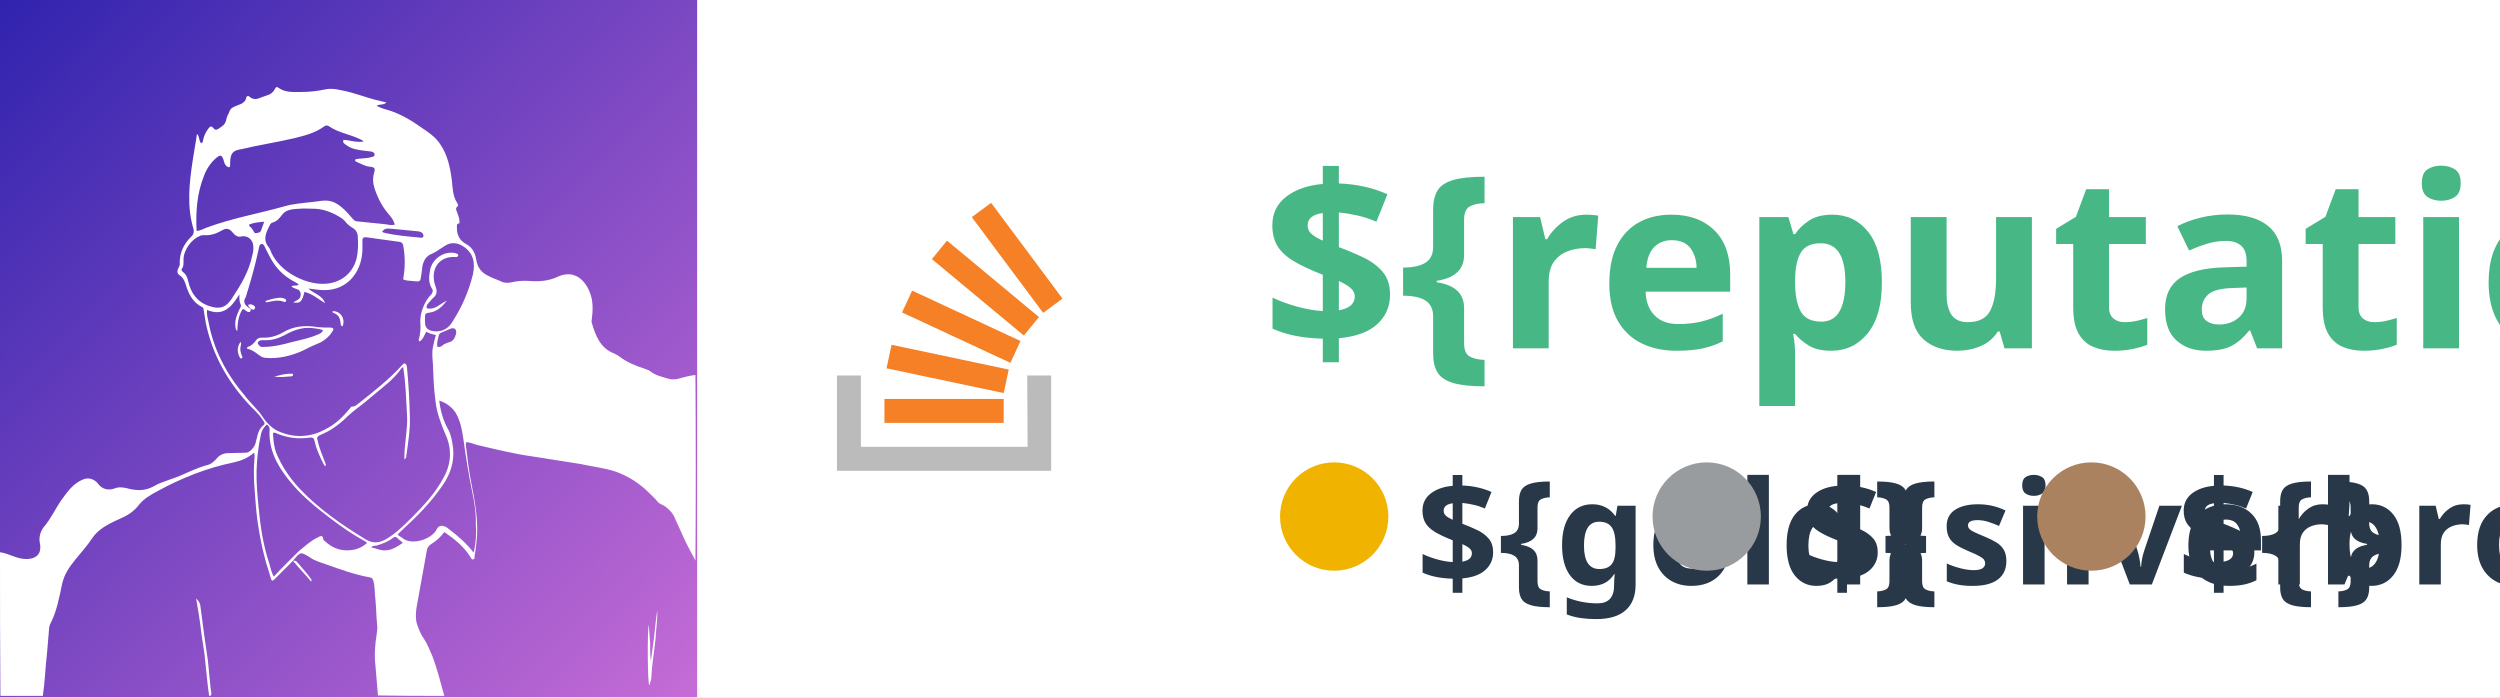
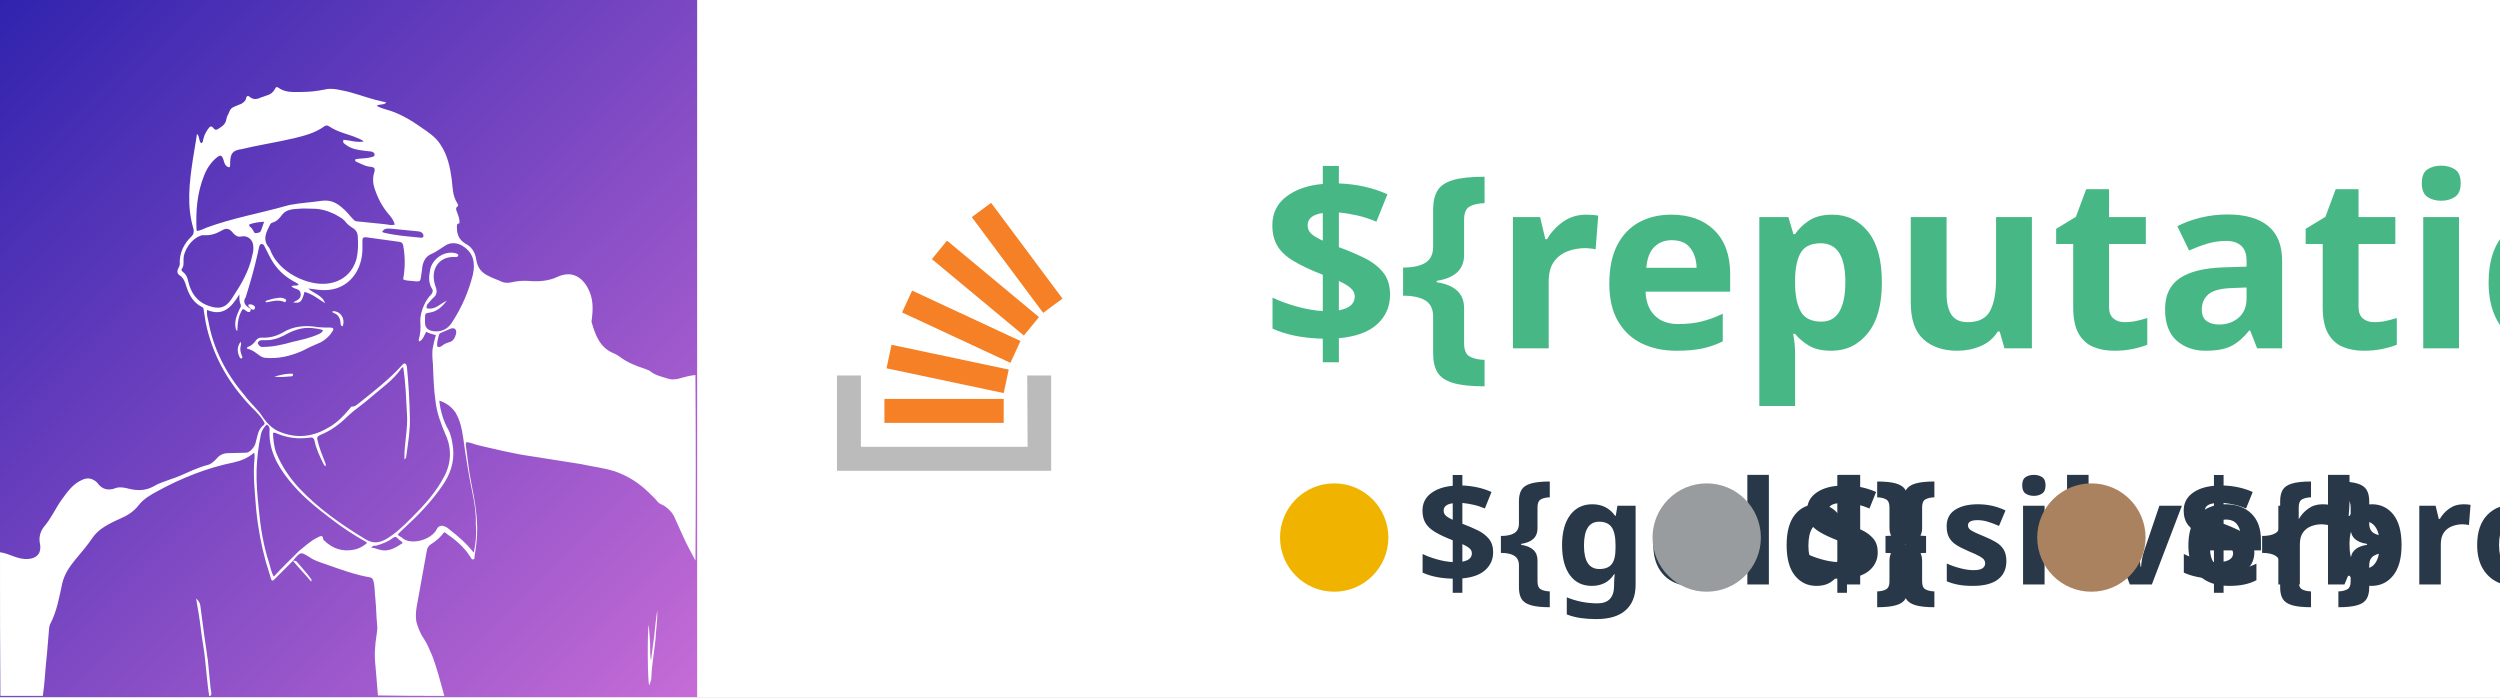
<svg xmlns="http://www.w3.org/2000/svg" version="1.1" id="Layer_1" x="0px" y="0px" viewBox="0 0 595.3 166" style="enable-background:new 0 0 595.3 166;" xml:space="preserve">
  <style type="text/css">
	.st0{fill:#FFFFFF;}
	.st1{fill:url(#SVGID_1_);}
	.st2{fill-rule:evenodd;clip-rule:evenodd;fill:#BBBBBB;}
	.st3{fill:#F58025;}
	.st4{fill:#47B885;}
	.st5{font-family:-apple-system,BlinkMacSystemFont,"Segoe UI","Noto Sans",Helvetica,Arial,sans-serif,"Apple Color Emoji","Segoe UI Emoji"; font-weight:bold;}
	.st6{font-size:57.238px;}
	.st7{fill:#283848;}
	.st8{font-size:34.343px;}
	.st9{fill-rule:evenodd;clip-rule:evenodd;fill:#F0B400;}
	.st10{fill-rule:evenodd;clip-rule:evenodd;fill:#999C9F;}
	.st11{fill-rule:evenodd;clip-rule:evenodd;fill:#AB825F;}
</style>
  <rect x="166" class="st0" width="429.3" height="166" />
  <g id="Layer_1_00000143593139201819616030000004613165705579663764_">
    <g id="Layer_1_00000039092640790402081190000010982682972461611683_">
      <linearGradient id="SVGID_1_" gradientUnits="userSpaceOnUse" x1="-2.451511e-03" y1="-337.998" x2="1.018" y2="-336.988" gradientTransform="matrix(166 0 0 166 0 56108.008)">
        <stop offset="0" style="stop-color:#3023AE" />
        <stop offset="1" style="stop-color:#C86DD7" />
      </linearGradient>
      <path class="st1" d="M0,0h166v166H0V0z" />
      <g>
        <path class="st2" d="M244.6,89.4h5.7v22.7h-51V89.4h5.7v17h39.7L244.6,89.4L244.6,89.4z" />
        <path class="st3" d="M211.1,87.7l27.9,5.9l1.2-5.6l-27.9-5.9L211.1,87.7z M214.8,74.4l25.8,12l2.4-5.2l-25.8-12L214.8,74.4z      M221.9,61.7l21.9,18.2l3.6-4.4l-21.9-18.2L221.9,61.7z M236,48.3l-4.6,3.4l17,22.8l4.6-3.4L236,48.3z M210.6,100.7H239V95h-28.4     V100.7L210.6,100.7z" />
      </g>
      <text transform="matrix(1 0 0 1 300.499 82.9445)" class="st4 st5 st6">${reputation}</text>
      <text transform="matrix(1 0 0 1 518.4951 139.1691)" class="st7 st5 st8">${bronze}</text>
      <text transform="matrix(1 0 0 1 428.8154 139.1691)" class="st7 st5 st8">${silver}</text>
      <text transform="matrix(1 0 0 1 337.2344 139.1691)" class="st7 st5 st8">${gold}</text>
-       <circle class="st9" cx="317.7" cy="123" r="12.9" />
-       <circle class="st10" cx="406.4" cy="123" r="12.9" />
-       <circle class="st11" cx="498" cy="123" r="12.9" />
+       <circle class="st9" cx="317.7" cy="128" r="12.9" />
+       <circle class="st10" cx="406.4" cy="128" r="12.9" />
+       <circle class="st11" cx="498" cy="128" r="12.9" />
    </g>
  </g>
  <g id="Layer_2_00000129905321798302084830000002118231201492230333_">
    <path class="st0" d="M0,131.5c2.3,0.3,4.2,1.8,6.7,1.6c1.7-0.1,2.9-1,2.9-2.7c0-0.3,0-0.7-0.1-1c-0.3-1.4,0.1-2.9,1-4   c1.7-2,2.7-4.3,4.1-6.3c1.4-1.9,2.7-3.9,5.1-4.9c1.2-0.5,2.2-0.3,3.2,0.5c0.1,0.1,0.2,0.2,0.3,0.3c1.1,1.6,2.7,1.9,4.4,1.2   c0.9-0.3,1.9-0.1,2.8,0.1c2.2,0.6,4.2,0.6,6.2-0.5c1.1-0.7,2.5-1.1,3.8-1.6c1.9-0.6,3.6-1.4,5.4-2.2c1.2-0.5,2.5-1,3.7-1.3   c0.8-0.2,1.4-0.8,2-1.4c0.7-0.9,1.6-1.4,2.9-1.4c1.4,0,2.8-0.1,4.2-0.1c0.8,0,1.9-1.2,2.2-2.1c0.5-1.6,0.5-3.4,2-4.5   c0.4-0.3,0.1-0.7-0.1-1c-1-1.7-2.6-2.9-3.8-4.3c-5-5.5-8.4-11.8-9.9-19c-0.2-1-0.3-2.1-0.5-3.1c0-0.3-0.1-0.6-0.4-0.7   c-2-1-3-2.7-3.7-4.8c-0.3-1-0.6-2.1-1.7-2.8c-0.5-0.3-0.6-1-0.2-1.7c0.2-0.3,0.3-0.6,0.3-0.9c-0.1-2.6,0.9-4.8,2.8-6.6   c0.5-0.5,0.6-0.9,0.5-1.7c-1.7-5.5-1-11.1-0.2-16.5c0.3-2.1,0.7-4,1-6.2c0.7,0.6,0.4,1.7,1,2.2c0.5-0.2,0.4-0.6,0.5-0.9   c0.2-1,0.7-1.9,1.3-2.7c0.3-0.4,0.7-0.6,1.1,0c0.4,0.5,0.8,0.5,1.3,0.1c0.8-0.5,1.6-1,1.8-2.2c0.1-0.7,0.5-1.2,0.8-2   c0.2-0.5,0.6-0.8,1.1-1c0.6-0.2,1.1-0.5,1.7-0.7c0.5-0.3,1-0.7,1.1-1.3c0.1-0.6,0.5-0.7,0.9-0.3c0.7,0.6,1.6,0.6,2.4,0.2   c0.5-0.2,1.1-0.4,1.7-0.6c0.8-0.2,1.4-0.7,1.8-1.4c0.2-0.4,0.4-0.8,0.9-0.4c1.7,1.2,3.5,1,5.4,1c2,0,3.8-0.2,5.7-0.6   c1.3-0.3,2.6-0.1,3.9,0.2c2.8,0.5,5.5,1.6,8.2,2.3c0.8,0.2,1.6,0.4,2.5,0.6c-0.6,0.7-1.6,0.3-2.3,0.8c1,0.6,2.1,0.8,3,1.1   c2.8,0.9,5.3,2.4,7.7,4.1c1.6,1.1,3.3,2.2,4.4,3.9c1.8,2.6,2.4,5.6,2.8,8.7c0.2,1.9,0.2,3.7,1.3,5.4c0.1,0.2,0.3,0.5,0.1,0.7   c-0.7,0.5-0.3,1-0.1,1.6c0.3,0.8,0.6,1.6,0.5,2.5c-0.7,0-0.6,0.5-0.6,1.1c0,1.9,0.8,3.1,2.5,4c1.2,0.7,1.9,2.1,2.1,3.5   c0.3,2,1.3,3.2,3.1,4c0.9,0.5,2,0.8,3,1.3c0.7,0.3,1.6,0.3,2.4,0.1c1.3-0.3,2.7-0.4,4.1-0.3c2.4,0.2,4.7,0,6.8-1   c3.5-1.6,6.2,0.2,7.6,3.6c0.9,2.2,0.8,4.4,0.5,6.7c0,0.2-0.1,0.4,0,0.6c0.9,3.1,2,6.1,5.4,7.4c0.4,0.2,0.8,0.4,1.2,0.7   c1.8,1.4,3.9,2.2,6,2.9c0.4,0.2,0.9,0.3,1.2,0.5c1.3,1.1,2.9,1.4,4.5,1.9c1,0.3,2.1,0.1,3-0.2c1.1-0.3,2.2-0.6,3.4-0.7   c0.1,14.7,0.1,29.5,0,44.2c-1-1.9-2-3.7-2.9-5.7c-0.6-1.4-1.3-2.8-1.9-4.2c-0.5-1.3-1.3-2.2-2.4-3c-0.5-0.4-1.2-0.5-1.7-1   c-0.6-0.8-1.3-1.4-2.1-2.2c-2.4-2.4-5.1-4.1-8.3-5.2c-2.6-0.8-5.3-1.1-8-1.7c-3.8-0.6-7.5-1.2-11.4-1.8c-4.4-0.6-8.8-1.7-13.1-2.7   c-0.9-0.2-1.8-0.7-2.8-0.7c0,0.2-0.1,0.4-0.1,0.5c0.4,3,0.7,6.1,1.3,9.1c0.8,4.1,1.6,8.2,1.4,12.4c-0.1,1.8-0.3,3.4-0.6,5.1   c0,0.3,0.1,0.7-0.3,0.8c-0.4,0.1-0.5-0.3-0.7-0.6c-1.6-2.5-3.7-4.2-6.2-5.9c-0.9,1.2-2,2.2-3.2,2.9c-0.6,0.4-0.9,0.9-1,1.7   c-0.8,4.4-1.6,8.9-2.4,13.3c-0.2,1.3-0.3,2.8,0.1,4s0.9,2.5,1.7,3.6c0.8,1.2,1.3,2.6,1.9,3.9c1.2,3.1,2,6.4,2.9,9.6   c-5.3,0-10.4,0-15.8-0.1c-0.2-2.4-0.4-4.8-0.6-7.1c-0.3-2.5-0.1-5.1,0.3-7.5c0.1-0.7,0.2-1.4,0.1-2.2c-0.2-2-0.2-4-0.4-6   c-0.2-1.6-0.1-3.1-0.5-4.5c-0.1-0.4-0.3-0.7-0.7-0.8c-3.6-0.6-7.1-1.9-10.5-3.1c-1.4-0.5-2.9-0.9-4.1-1.8c-2-1.2-2-1.2-3.5,0.5   c-0.1,0.1-0.2,0.3-0.4,0.5c-0.1,0.1-0.1,0.1-0.2,0.2c-1.4,1.4-2.8,2.8-4.1,4.1c-0.5,0.5-0.7,0.5-0.9-0.2c-0.4-1.3-0.8-2.7-1.2-3.9   c-1.1-4-1.9-8.3-2.3-12.5c-0.3-4-0.8-8.1-0.4-12.1c0-0.4,0.1-0.9-0.1-1.4c-1.4,1.2-3,1.9-4.8,2.3c-6.4,1.3-12.4,3.7-18.1,6.8   c-1.7,0.9-3.4,1.9-4.5,3.3c-1.2,1.6-2.8,2.6-4.7,3.4c-0.7,0.3-1.3,0.6-2.1,1c-1.7,0.9-3.2,1.9-4.3,3.5c-1.2,1.8-2.7,3.5-4.1,5.2   s-2.6,3.5-3.1,5.7c-0.7,3.3-1.3,6.7-2.9,9.7c-0.1,0.3-0.2,0.6-0.2,0.9c-0.2,2-0.3,3.9-0.5,5.9c-0.4,3.4-0.5,6.8-1,10.2   c-3.4,0-6.7,0-10.1,0C0,154.3,0,143,0,131.5 M59.6,73.5c0,0,0.1,0.1,0.1,0.2c0,0.3-0.1,0.5-0.3,0.6c-0.7,0.1-0.9-0.6-1.6-0.7   c-1.1,1.6-1.2,3.3-1.3,5.2c-0.2-0.1-0.2-0.2-0.3-0.3c-0.5-1.8,0.1-3.3,0.8-4.8c0.2-0.4,0.5-0.7,0.3-1.2C57,71.9,57,71.2,57,70.1   c-1.9,3.1-3.9,5.3-7.7,3.7c-0.1,1,0.1,1.8,0.3,2.6c1.2,6.7,4.2,12.5,8.6,17.7c1.4,1.9,3.2,3.3,4.5,5.4c0.8,1.2,2,2.4,3.4,3.1   c3.9,1.8,7.9,1.6,11.6-0.5c2.2-1.1,3.9-2.8,5.5-4.7c0.2-0.2,0.4-0.6,0.6-0.6c0.8,0.1,1.2-0.5,1.8-0.9c3.5-2.8,7-5.5,10.1-8.9   c0.2-0.2,0.4-0.6,0.8-0.4c0.3,0.1,0.3,0.5,0.4,0.8c0.4,3.9,0.6,8,0.7,11.9c0.1,3-0.4,6-0.8,8.9c-0.1,0.3,0.1,0.8-0.5,1.2   c-0.1-3.8,0.9-7.3,0.6-11c-0.2-3.6-0.3-7.2-0.9-11c-0.2,0.1-0.3,0.2-0.4,0.3c-2,2.9-4.9,4.8-7.4,7c-1.8,1.6-3.7,2.8-5.4,4.4   c-2,2-4.1,3.5-6.6,4.5c-0.6,0.3-0.8,0.6-0.6,1.2c0.4,1.8,1.1,3.5,1.8,5.3c0.1,0.3,0.3,0.6,0.1,0.9c-0.3-0.1-0.4-0.4-0.5-0.6   c-0.9-1.8-1.7-3.5-2.1-5.4c-0.1-0.6-0.4-0.9-1.1-0.8c-2.7,0.4-5.2,0.1-7.7-0.9c-0.3-0.1-0.6-0.4-1.1-0.2c0.1,1.7,0.2,3.2,0.8,4.8   c1.3,3.1,3.1,5.8,5.4,8.3c4.7,5,10.1,8.7,15.8,12.2c1.7,1,3.1,1,4.9,0c2.4-1.4,4.3-3.3,6.3-5.3c2.9-2.9,5.6-5.9,7.5-9.5   c1.8-3.3,1.9-6.8,0.4-10.1c-1.1-2.6-2.1-5.2-2.4-8c-0.4-2.8-0.5-5.7-0.6-8.6c-0.1-1.4-0.3-2.9,0-4.3c0.2-0.9,0.4-1.9,0.7-2.8   c-0.8-0.2-1.6-0.4-2.3-0.8c-0.5,0.8-0.7,1.8-1.6,2.3c-0.2-0.1-0.2-0.3-0.2-0.4c0.4-1.3,0.5-2.7,0.4-4c-0.1-1.6,0.3-3,0.9-4.3   c0.4-0.9,1-1.8,1.7-2.5c0.3-0.4,0.5-0.9,0.2-1.3c-0.9-1.4-0.8-2.9-0.5-4.4c0.4-2.7,3.4-4.8,6.1-4.1c0.3,0.1,0.7,0.2,0.6,0.6   c-0.1,0.3-0.4,0.3-0.6,0.3c-4.1-0.3-6.2,3.1-4.8,7c0.4,1,0.4,1.9-0.4,2.6c-0.5,0.4-0.8,0.9-1.3,1.4c-0.3,0.3-0.5,0.7-0.4,1.2   c2,0.5,3.2-1.1,4.8-1.8c-1,1.3-2.2,2.5-3.9,2.8c-1.3,0.2-1.3,0.2-1.3,1.6c0,0.2,0,0.4,0,0.5c-0.1,1.8,1,2.3,2.4,2.4   c1.9,0.1,3.3-0.8,4.2-2.4c2.2-3.4,3.8-7.1,4.8-11.1c0.6-2.7,0.2-5.2-2.4-6.8c-1.2-0.8-2.9-1-4.2-0.1c-1,0.6-2,1.4-3.1,1.9   c-1.4,0.5-2,1.6-2.3,2.9c-0.1,0.5-0.1,1-0.2,1.6c-0.4,2.1,0.1,2.3-2.3,2c-0.7-0.1-1.4,0-2.1-0.4c0.5-2.8,0.5-5.4,0-8.1   c-0.1-0.5-0.4-0.7-0.8-0.8c-2.7-0.4-5.3-0.7-8-1.1c-0.6-0.1-0.9,0.2-0.9,0.7c0,0.8,0,1.6,0,2.4c-0.2,5.6-4.1,10.2-10.5,9.4   c-0.8-0.1-1.7-0.2-2.4-0.3c1.3,1.2,3.4,1.6,4,3.5c-1.6-1-3-2.2-4.9-2.7c-0.6,2.4-1,2.8-2.7,2.5c0.8-0.5,1.9-0.7,1.8-2   c-0.1-1.4-1.4-1-2.2-1.8c0.5-0.4,1.2,0,1.7-0.4c-0.1-0.3-0.4-0.3-0.6-0.5c-2.2-1.1-4-2.6-5.4-4.7c-0.8-1.2-1.4-2.6-2.1-3.9   c-0.1-0.3-0.3-0.6-0.7-0.6s-0.5,0.4-0.6,0.7c-0.1,0.5-0.2,0.9-0.3,1.4c-0.8,3.6-1.8,7.1-2.9,10.6C57.8,71.8,58.2,72.7,59.6,73.5    M57.6,35.5c-2.1,0.3-2.7,0.9-2.8,3.1c0,0.2,0,0.5,0,0.7s0,0.4-0.2,0.5s-0.4-0.1-0.6-0.2c-0.5-0.4-0.6-0.9-0.8-1.6   c-0.4-1.1-0.7-1.2-1.7-0.4c-1.3,1.1-2.3,2.6-2.9,4.2c-1.7,4.2-2,8.6-1.8,13c0,0,0.1,0.1,0.1,0.2c0.8-0.1,1.6-0.5,2.3-0.8   c6.2-2.3,12.7-3.4,19-5.2c0.3-0.1,0.5-0.1,0.8-0.2c2.6-0.5,5.1-0.6,7.7-1c2-0.2,3.3,0.4,4.7,1.6c0.9,0.7,1.7,1.7,2.5,2.6   c0.3,0.3,0.5,0.6,1,0.7c2.3,0.2,4.7,0.5,6.9,0.7c0.7,0.1,1.3,0.3,2.2,0.1c-0.2-0.9-0.7-1.6-1.2-2.2c-1.7-1.9-2.8-4-3.6-6.4   c-0.4-1.2-0.5-2.5-0.1-3.8c0.3-1,0.1-1.3-1-1.4c-1.2-0.1-2.3-0.8-3.3-1.2c-0.2-0.1-0.3-0.3-0.2-0.5c0.2-0.2,0.5-0.1,0.8-0.2   c1-0.1,2.1-0.1,3.1-0.4c0.3-0.1,0.7-0.1,0.7-0.6c0-0.4-0.4-0.6-0.7-0.7C88,36,87.4,36,86.8,35.9c-1.6-0.2-3.1-0.4-4.4-1.4   c-0.4-0.3-0.9-0.5-0.6-1.2c1.6,0.1,3.1,0.7,4.8,0.4c-0.5-0.5-1-0.6-1.4-0.8c-2.3-1-4.8-1.4-6.8-2.8c-0.5-0.3-0.8-0.3-1.2,0   c-2.2,1.6-4.7,2.2-7.1,2.8C65.9,33.9,61.7,34.5,57.6,35.5 M71.2,131.2c1.4-1.1,2.7-2.4,4.4-3.2c0.6-0.3,1.3-0.8,1.4,0.5   c0,0.1,0.2,0.2,0.3,0.3c2,1.9,4.3,2.6,6.9,2.1c1.2-0.2,2.3-0.8,3.2-1.6c-0.1-0.1-0.2-0.2-0.3-0.3c-2.9-1.6-5.6-3.4-8.2-5.4   c-3.7-2.8-7.3-5.7-10.2-9.4c-2.8-3.5-4.8-7.3-4.5-12c0-0.6-0.3-0.9-0.7-1.1c-0.7,0.7-1.2,1.4-1.4,2.5c-0.6,2.8-0.9,5.5-1,8.3   c-0.1,3,0.2,6.1,0.5,9.1c0.4,4.4,1.1,8.9,2.5,13.1c0.3,1,0.5,2.2,1.1,3.2C67.2,135.1,69.2,133.2,71.2,131.2 M79.7,51   c-1.7-0.8-3.3-1.3-5.2-1.3c-1,0-2.2-0.1-3.2,0c-1.4,0.1-3.1,0.1-4.1,1.4c-0.6,0.8-1.2,1.6-2.3,1.9c-0.2,0-0.5,0.3-0.6,0.5   c-0.9,1.8-1.9,3.6-0.2,5.5c0.1,0.1,0.1,0.3,0.2,0.4c2,5.6,9.3,8.8,13.9,8.1c3.4-0.5,5.8-2.6,6.7-5.9c0.4-1.7,0.4-3.4,0.3-5.2   c0-0.8-0.4-1.7-1.2-2.1c-0.8-0.5-1.4-1-2-1.8C81.4,51.9,80.6,51.5,79.7,51 M113.3,124.9c0.1-2.6-0.3-5.1-0.8-7.5   c-0.9-4.3-1.6-8.8-2.2-13.1c-0.3-2.1-0.7-4.1-1.8-6c-0.9-1.4-2.3-2.4-3.9-2.9c0.3,2.6,1,4.9,2.2,7c0.7,1.4,0.9,2.9,1.1,4.4   c0.3,3.3-0.7,6.2-2.6,8.9c-2.6,3.8-5.8,7.1-9.2,10.2c-0.5,0.5-1,0.9-1.4,1.4c0.3,0.4,0.8,0.5,1.1,0.8c2.2,1.9,7.1,0.3,8.2-2.1   c0.4-0.8,1.1-1,2-0.6c0.3,0.1,0.6,0.3,0.8,0.5c2.2,1.7,4.2,3.4,6,5.7C113.3,129.4,113.5,127.2,113.3,124.9 M60.1,60.7   c0.2-0.7,0.3-1.4,0.2-2.2c-0.1-1.4-1.3-2.5-2.8-2.2c-0.8,0.2-1.3-0.1-1.9-0.7c-1-1.3-1.7-1.4-3-0.6c-1.2,0.7-2.6,1.1-4,1   c-0.4,0-0.7,0-1,0.2c-2,0.7-3.9,3.4-3.9,5.6c0,0.7,0.1,1.6-0.4,2.2c-0.2,0.3,0,0.5,0.2,0.7c0.7,0.5,1.1,1.2,1.3,2.2   c0.6,2.7,2,4.9,4.8,5.9c2.5,0.9,4.1,0.6,5.6-1.7C57.3,67.9,59.3,64.7,60.1,60.7 M93.6,54.5c-0.9,0-2-0.4-2.6,0.7   c0.2,0.1,0.3,0.2,0.4,0.2c2.9,0.7,5.8,0.9,8.8,1.2c0.6,0.1,0.8-0.4,0.5-0.9c-0.2-0.4-0.6-0.5-1-0.6C97.6,54.9,95.6,54.7,93.6,54.5    M105.7,82c0.4-0.2,0.8-0.4,1.2-0.5c1-0.2,1.4-1,1.7-2c0.2-1.1-0.4-1.6-1.4-1.2c-0.7,0.3-1.6,0.7-2.3,1c-0.2,0.1-0.3,0.2-0.4,0.5   c-0.2,0.9-0.5,1.8-0.4,2.7C104.7,82.8,105.1,82.5,105.7,82 M90.4,130.9c2.2,0.6,3.8-0.5,5.5-1.6c-0.3-0.5-0.9-0.7-1.2-1.1   c-0.4-0.5-0.8-0.4-1.3,0c-1,0.8-2.4,1.3-3.7,1.7c-0.4,0.1-0.9-0.1-1.3,0.5C89,130.4,89.6,130.7,90.4,130.9 M59.9,54.3   c0.1,0.2,0.3,0.4,0.4,0.6c0.2,0.3,0.2,0.7,0.8,0.6c0.5-0.1,0.9-0.1,1.1-0.7c0.2-0.6,0.4-1.2,0.7-2c-1.3,0.1-2.5,0.2-3.6,0.7   C59.3,53.9,59.6,54,59.9,54.3z" />
    <path class="st0" d="M49.8,165.7c-0.4-2.6-0.6-5.3-0.9-8c-0.2-2.5-0.7-4.9-1-7.3c-0.3-2.6-0.7-5.1-1.2-7.9c0.6,0.6,0.9,1,1,1.7   c0.3,2.3,0.6,4.5,0.9,6.8c0.3,2.1,0.6,4.2,0.9,6.3c0.2,2.1,0.4,4,0.6,6.1c0,0.7,0.3,1.3,0.2,2.1C50.1,165.7,50,165.7,49.8,165.7z" />
    <path class="st0" d="M69.9,133.5c0.4,0,0.7,0.1,0.9,0.4c1.1,1.3,2.3,2.6,3.3,4c0.1,0.1,0.1,0.3,0,0.6c-1.4-1.7-2.9-3.2-4.3-4.9   C69.8,133.6,69.8,133.5,69.9,133.5z" />
    <path class="st0" d="M59.6,73.4c-0.2-0.3-0.6-0.4-0.4-0.9c0.5-0.1,1,0,1.4,0.4c0.2,0.2,0.2,0.4,0,0.7c-0.2,0.3-0.5,0.1-0.8,0   C59.6,73.5,59.6,73.5,59.6,73.4z" />
    <path class="st0" d="M156.1,152.1c-0.3,3.1-0.9,6.2-1,9.3c0,0.5-0.3,1.1-0.5,1.8c-0.4-0.7-0.5-13.1-0.1-14.4c0.1,1.6,0.2,3,0.3,4.4   c0,1.4,0,2.9,0.2,4.2c0.3-2.1,0.5-4,0.8-6.1c0.2-2,0.4-4,0.7-6C156.6,147.6,156.2,149.8,156.1,152.1z" />
    <path class="st0" d="M72.1,83.5c-2.9,1.3-5.9,2-9,1.7c-0.8-0.1-1.2-0.5-1.8-0.9c-0.7-0.6-1.6-1.1-2.5-1.3c0-0.2,0.1-0.3,0.2-0.4   c0.8-0.2,1.4-0.8,2-1.6c0.3-0.4,0.7-0.6,1.2-0.6c1.9,0.1,3.5-0.3,5.1-1.2c2.6-1.6,5.5-1.8,8.4-1.3c0.9,0.1,2,0.1,2.9,0.1   c0.8,0,1,0.3,0.5,1c-0.6,1-1.6,1.9-2.7,2.5C75.2,82,73.6,82.7,72.1,83.5 M69.7,81.4c2.1-0.5,4.1-0.9,6.1-1.8c0.4-0.2,0.9-0.3,1.1-1   c-0.9-0.3-1.8-0.4-2.7-0.5c-2.4-0.2-4.5,0.6-6.6,1.8c-1.6,0.8-3.1,1.2-4.9,1.1c-0.5,0-0.9,0-1.2,0.4c-0.2,0.3-0.1,0.5,0.1,0.7   c0.3,0.5,0.7,0.6,1.2,0.5C65,82.6,67.2,82.1,69.7,81.4z" />
    <path class="st0" d="M64.1,71.4c0.8-0.3,1.6-0.4,2.4-0.5c0.5,0,0.9,0,1.4,0.3c0.2,0.1,0.3,0.3,0.2,0.5c-0.1,0.2-0.3,0.3-0.4,0.2   c-1.4-0.6-2.8-0.2-4.2,0.1c-0.1,0-0.1-0.1-0.3-0.1C63.3,71.5,63.7,71.5,64.1,71.4z" />
    <path class="st0" d="M81.6,77.7c-0.5-0.1-0.5-0.5-0.5-0.8c-0.1-1.1-0.5-2-1.7-2.4c-0.2-0.1-0.3-0.2-0.2-0.4   C81,74,82.3,75.8,81.6,77.7z" />
    <path class="st0" d="M69.7,89c0.2,0.4,0,0.5-0.2,0.6c-1.4,0.1-2.8,0.3-4.2,0.1C66.7,89.3,68.1,88.9,69.7,89z" />
    <path class="st0" d="M57.3,82.4c-0.2,0.8,0,1.6,0.3,2.3c0.1,0.2,0.2,0.5,0,0.6c-0.3,0.2-0.5-0.1-0.6-0.4c-0.6-1.2-0.5-2.5,0.3-3.5   C57.5,81.8,57.4,82.1,57.3,82.4z" />
  </g>
</svg>
